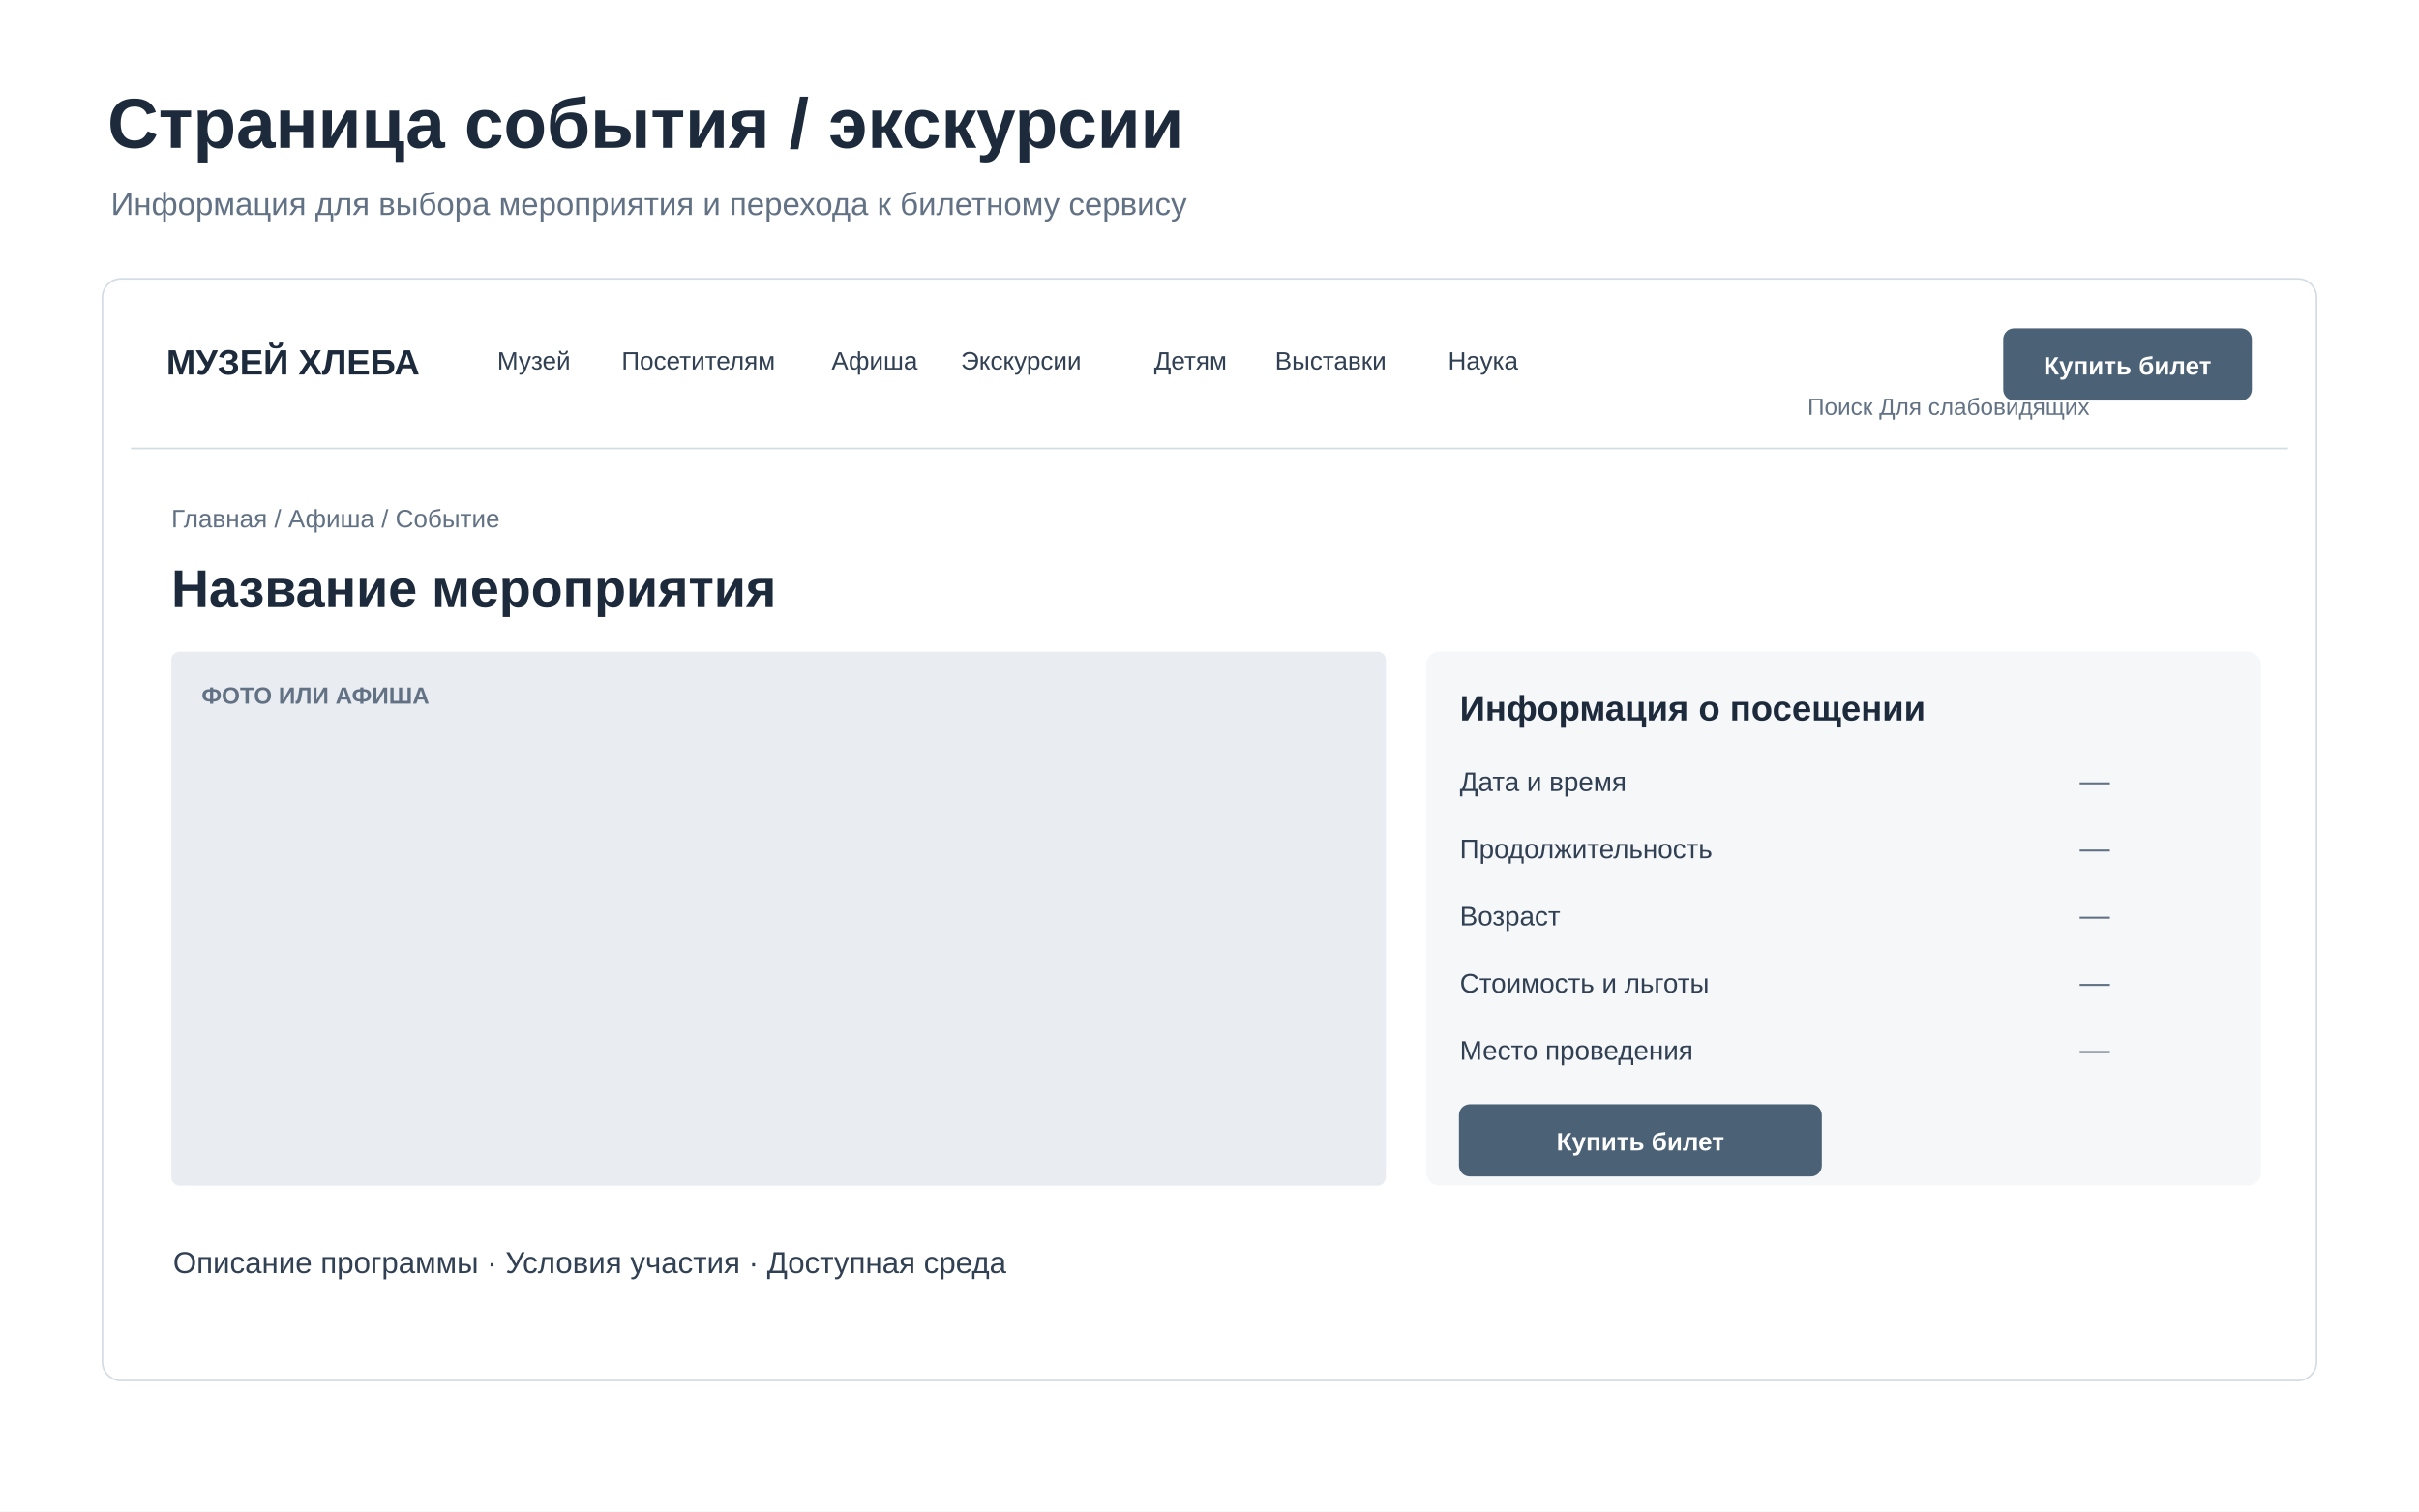
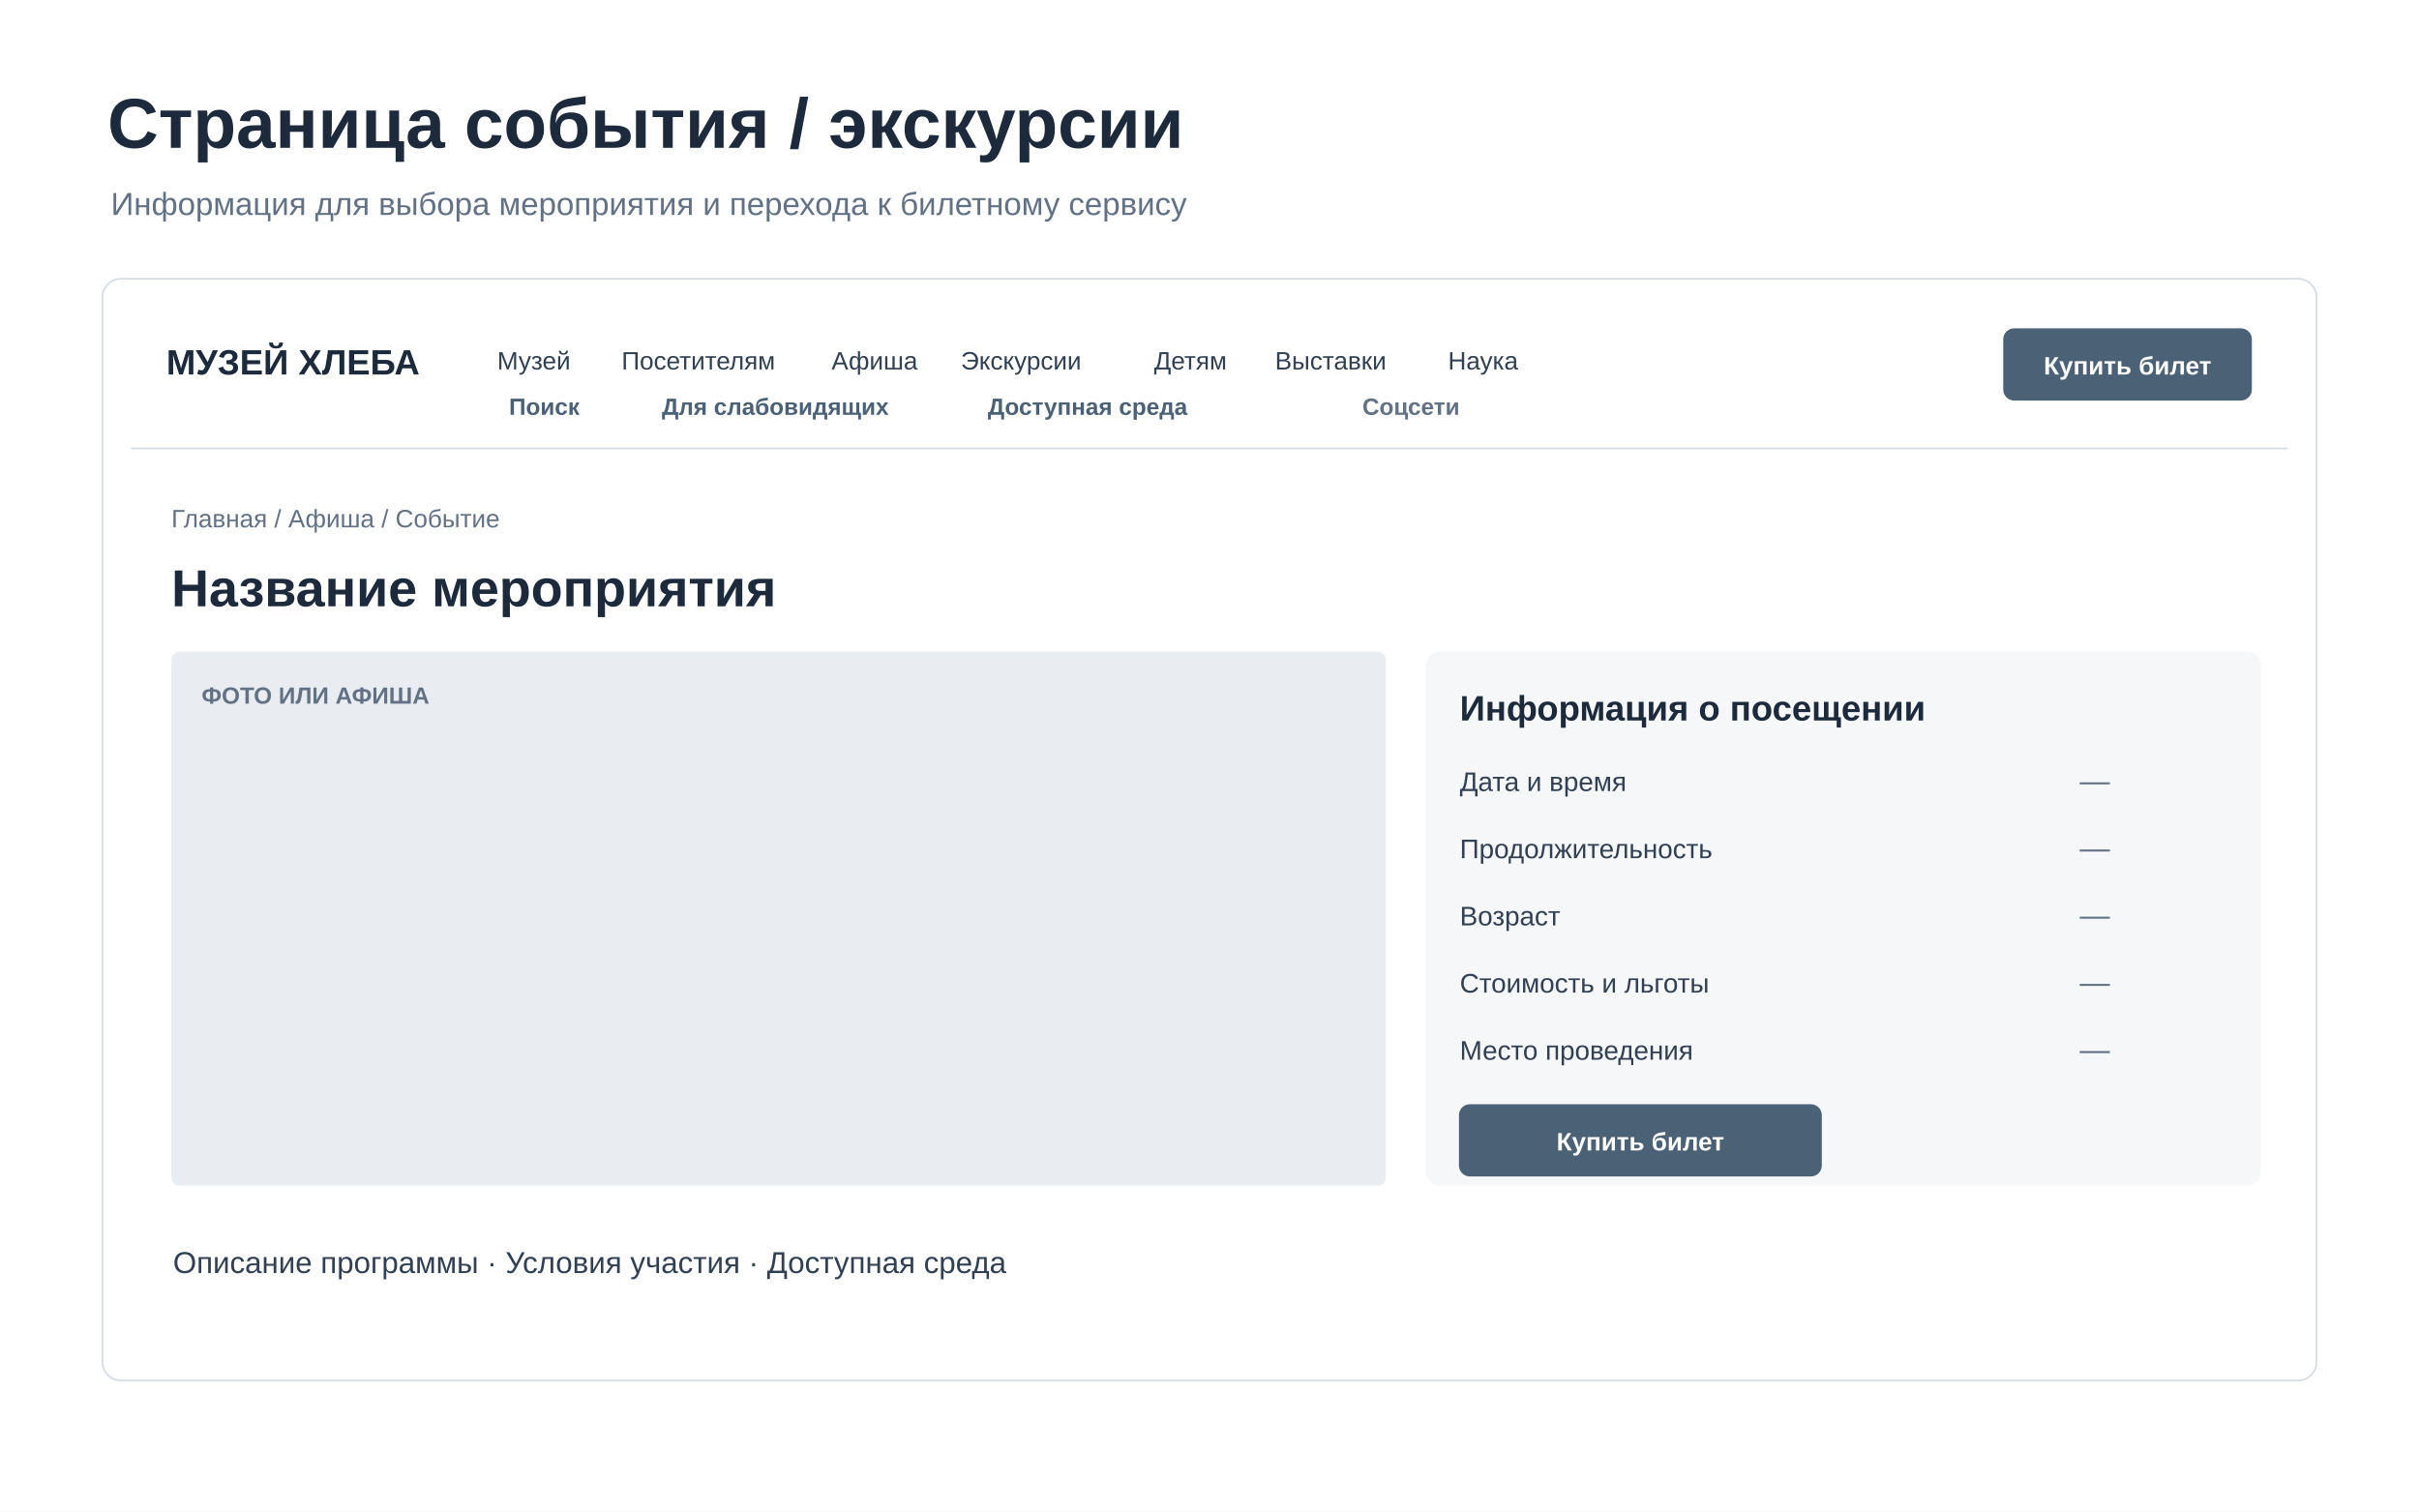
<svg xmlns="http://www.w3.org/2000/svg" width="1440" height="900" viewBox="0 0 1440 900">
  <rect x="0" y="0" width="1440" height="900" rx="0" fill="#ffffff" />
  <text x="64" y="88" font-family="Arial,Helvetica,sans-serif" font-size="42" font-weight="700" fill="#1c2a3b">Страница события / экскурсии</text>
  <text x="66" y="128" font-family="Arial,Helvetica,sans-serif" font-size="19" font-weight="400" fill="#627284">Информация для выбора мероприятия и перехода к билетному сервису</text>
  <rect x="61" y="166" width="1318" height="656" rx="11" fill="#ffffff" stroke="#d4dce4" stroke-width="1" />
  <rect x="78" y="181" width="1284" height="87" rx="0" fill="#ffffff" />
  <path d="M78 267 L1362 267" stroke="#d4dce4" stroke-width="1" fill="none" />
  <text x="99" y="223" font-family="Arial,Helvetica,sans-serif" font-size="21" font-weight="700" fill="#1c2a3b">МУЗЕЙ ХЛЕБА</text>
  <text x="296" y="220" font-family="Arial,Helvetica,sans-serif" font-size="15" font-weight="400" fill="#314052">Музей</text>
  <text x="370" y="220" font-family="Arial,Helvetica,sans-serif" font-size="15" font-weight="400" fill="#314052">Посетителям</text>
  <text x="495" y="220" font-family="Arial,Helvetica,sans-serif" font-size="15" font-weight="400" fill="#314052">Афиша</text>
  <text x="572" y="220" font-family="Arial,Helvetica,sans-serif" font-size="15" font-weight="400" fill="#314052">Экскурсии</text>
  <text x="687" y="220" font-family="Arial,Helvetica,sans-serif" font-size="15" font-weight="400" fill="#314052">Детям</text>
  <text x="759" y="220" font-family="Arial,Helvetica,sans-serif" font-size="15" font-weight="400" fill="#314052">Выставки</text>
  <text x="862" y="220" font-family="Arial,Helvetica,sans-serif" font-size="15" font-weight="400" fill="#314052">Наука</text>
-   <text x="1076" y="247" font-family="Arial,Helvetica,sans-serif" font-size="14" font-weight="400" fill="#627284">Поиск    Для слабовидящих</text>
+   <text x="303" y="247" font-family="Arial,Helvetica,sans-serif" font-size="14" font-weight="700" fill="#4b6176">Поиск</text>
+   <text x="394" y="247" font-family="Arial,Helvetica,sans-serif" font-size="14" font-weight="700" fill="#4b6176">Для слабовидящих</text>
+   <text x="588" y="247" font-family="Arial,Helvetica,sans-serif" font-size="14" font-weight="700" fill="#4b6176">Доступная среда</text>
+   <text x="811" y="247" font-family="Arial,Helvetica,sans-serif" font-size="14" font-weight="700" fill="#627284">Соцсети</text>
  <rect x="1193" y="196" width="147" height="42" rx="6" fill="#4b6176" stroke="#4b6176" stroke-width="1" />
  <text x="1266.5" y="223" font-family="Arial,Helvetica,sans-serif" font-size="15" font-weight="700" fill="#ffffff" text-anchor="middle">Купить билет</text>
  <text x="102" y="314" font-family="Arial,Helvetica,sans-serif" font-size="15" font-weight="400" fill="#627284">Главная / Афиша / Событие</text>
  <text x="102" y="361" font-family="Arial,Helvetica,sans-serif" font-size="31" font-weight="700" fill="#1c2a3b">Название мероприятия</text>
  <rect x="102" y="388" width="723" height="318" rx="5" fill="#e9edf2" />
  <text x="120" y="419" font-family="Arial,Helvetica,sans-serif" font-size="14" font-weight="700" fill="#627284">ФОТО ИЛИ АФИША</text>
  <rect x="849" y="388" width="497" height="318" rx="8" fill="#f5f7f9" />
  <text x="869" y="429" font-family="Arial,Helvetica,sans-serif" font-size="21" font-weight="700" fill="#1c2a3b">Информация о посещении</text>
  <text x="869" y="471" font-family="Arial,Helvetica,sans-serif" font-size="16" font-weight="400" fill="#314052">Дата и время</text>
  <text x="1238" y="471" font-family="Arial,Helvetica,sans-serif" font-size="18" font-weight="400" fill="#627284">—</text>
  <text x="869" y="511" font-family="Arial,Helvetica,sans-serif" font-size="16" font-weight="400" fill="#314052">Продолжительность</text>
  <text x="1238" y="511" font-family="Arial,Helvetica,sans-serif" font-size="18" font-weight="400" fill="#627284">—</text>
  <text x="869" y="551" font-family="Arial,Helvetica,sans-serif" font-size="16" font-weight="400" fill="#314052">Возраст</text>
  <text x="1238" y="551" font-family="Arial,Helvetica,sans-serif" font-size="18" font-weight="400" fill="#627284">—</text>
  <text x="869" y="591" font-family="Arial,Helvetica,sans-serif" font-size="16" font-weight="400" fill="#314052">Стоимость и льготы</text>
  <text x="1238" y="591" font-family="Arial,Helvetica,sans-serif" font-size="18" font-weight="400" fill="#627284">—</text>
  <text x="869" y="631" font-family="Arial,Helvetica,sans-serif" font-size="16" font-weight="400" fill="#314052">Место проведения</text>
  <text x="1238" y="631" font-family="Arial,Helvetica,sans-serif" font-size="18" font-weight="400" fill="#627284">—</text>
  <rect x="869" y="658" width="215" height="42" rx="6" fill="#4b6176" stroke="#4b6176" stroke-width="1" />
  <text x="976.5" y="685" font-family="Arial,Helvetica,sans-serif" font-size="15" font-weight="700" fill="#ffffff" text-anchor="middle">Купить билет</text>
  <text x="103" y="758" font-family="Arial,Helvetica,sans-serif" font-size="18" font-weight="400" fill="#314052">Описание программы · Условия участия · Доступная среда</text>
</svg>
